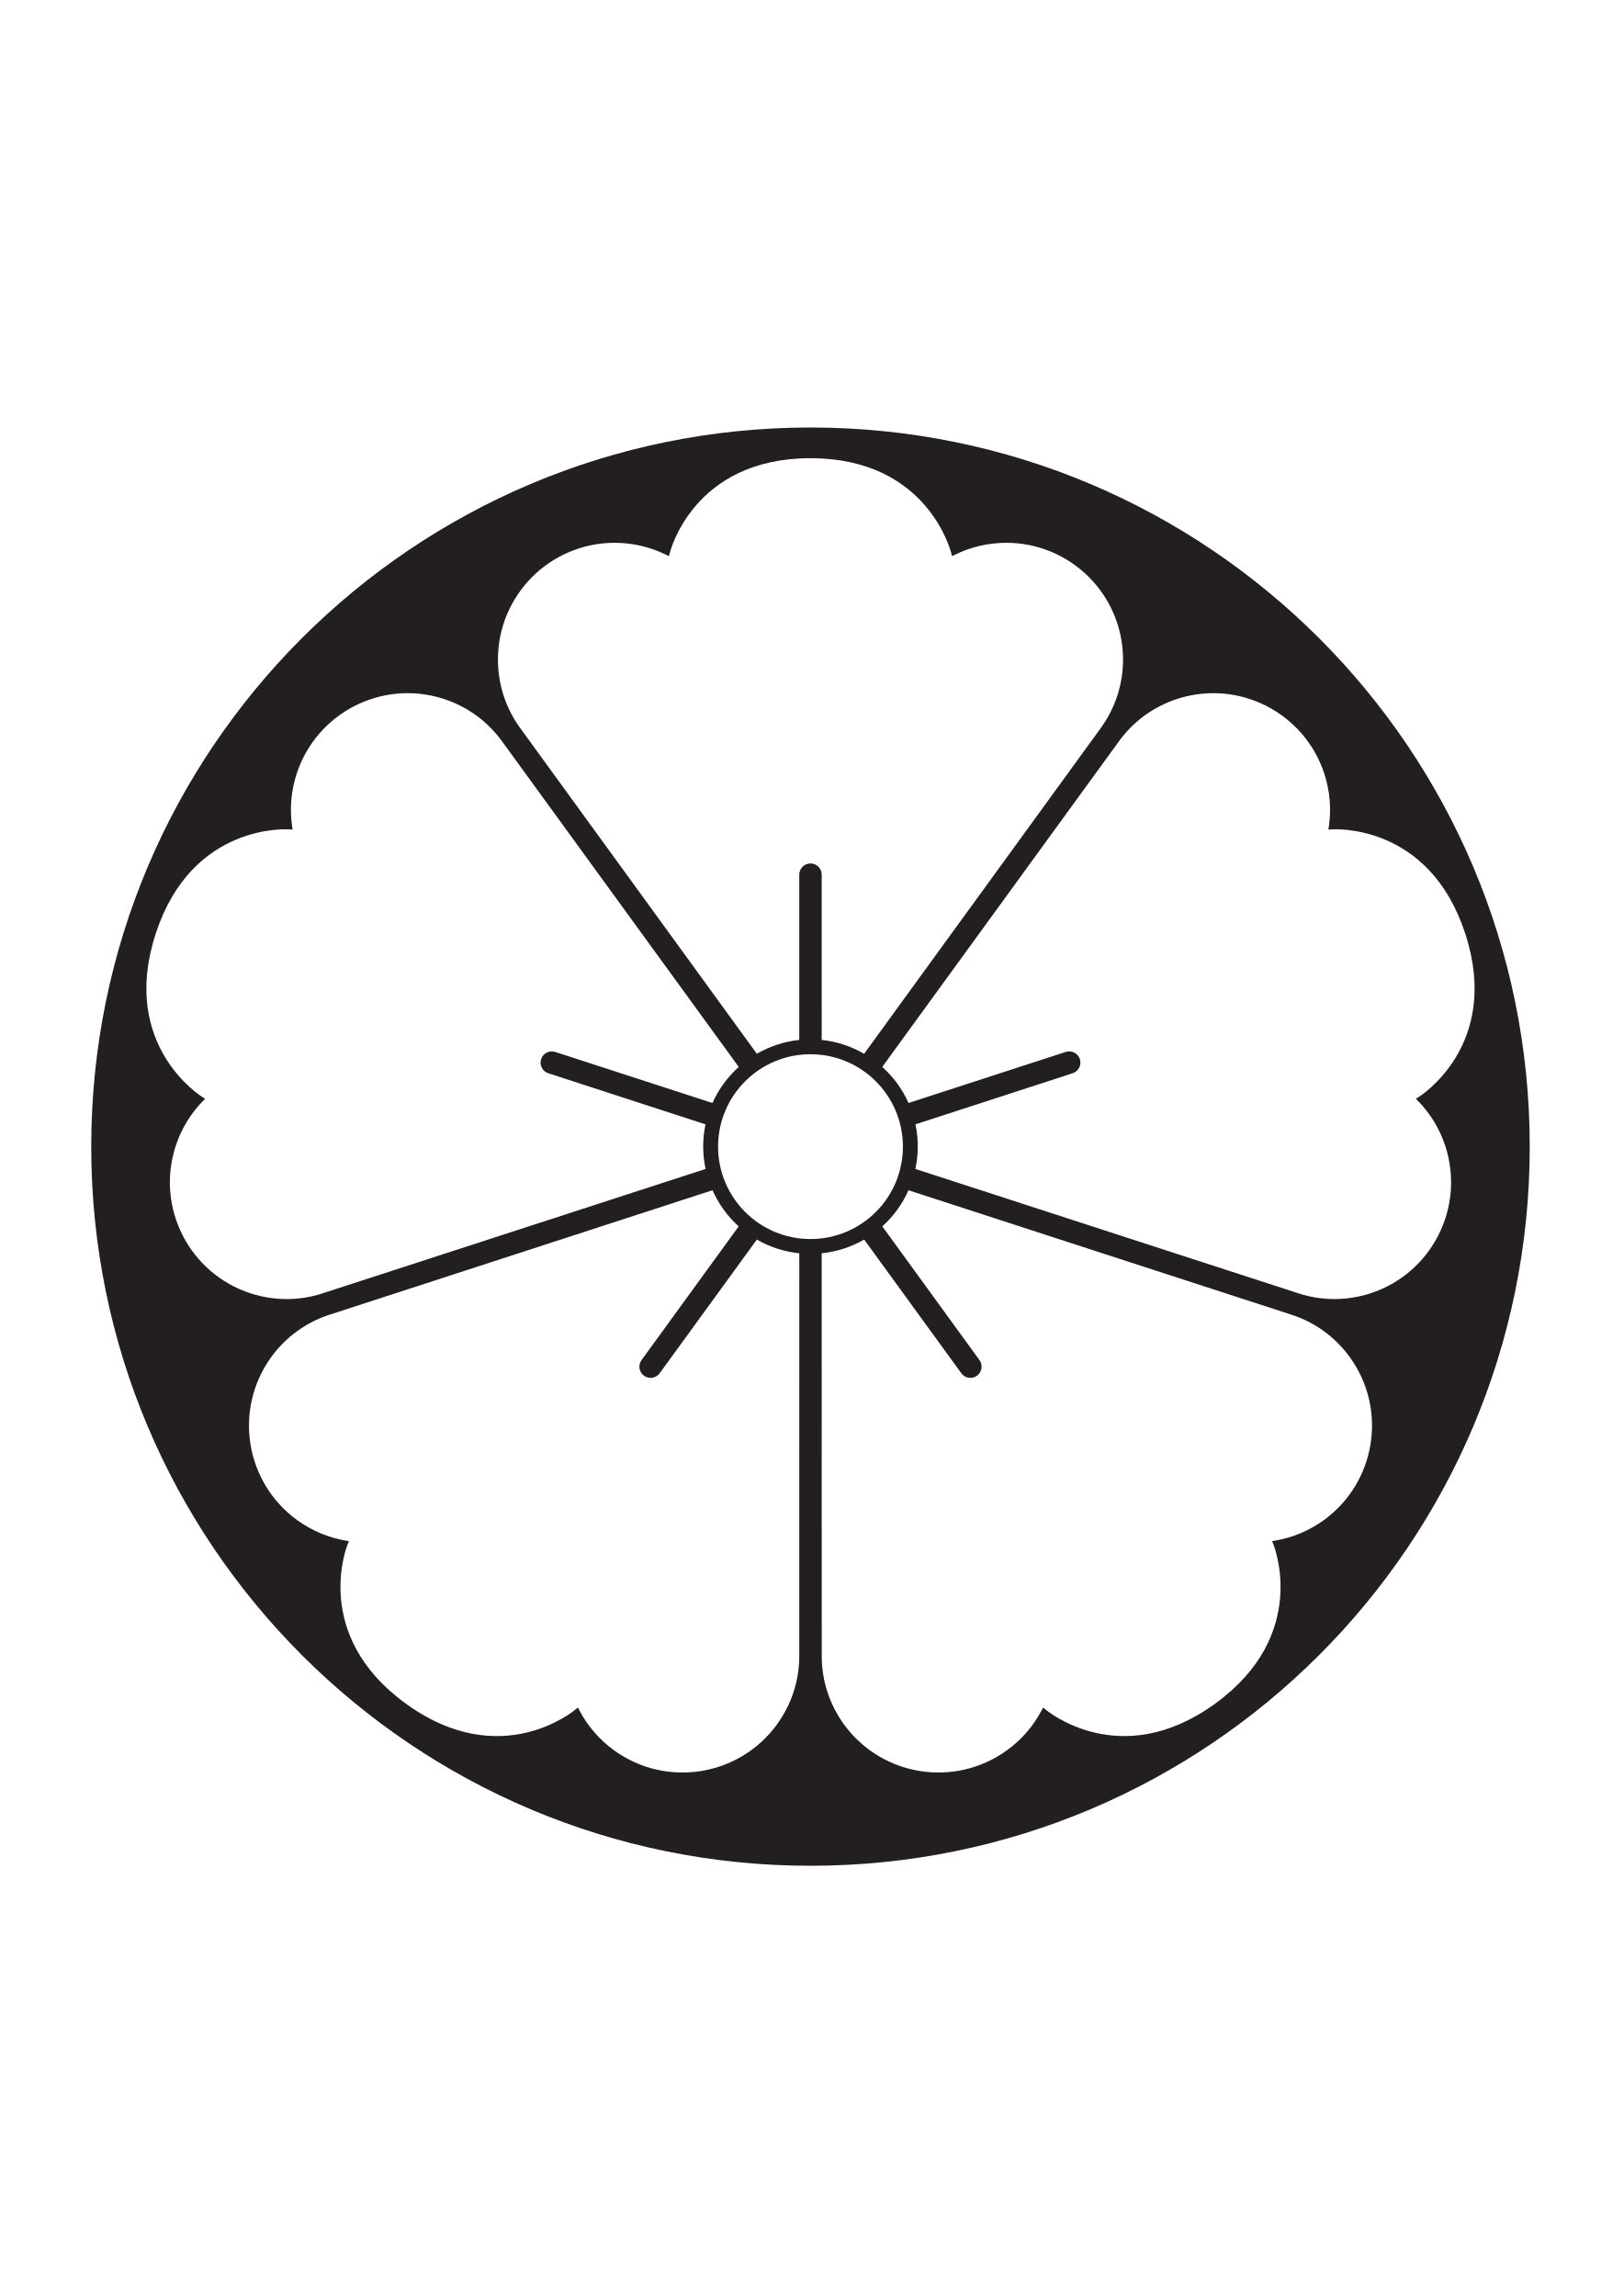
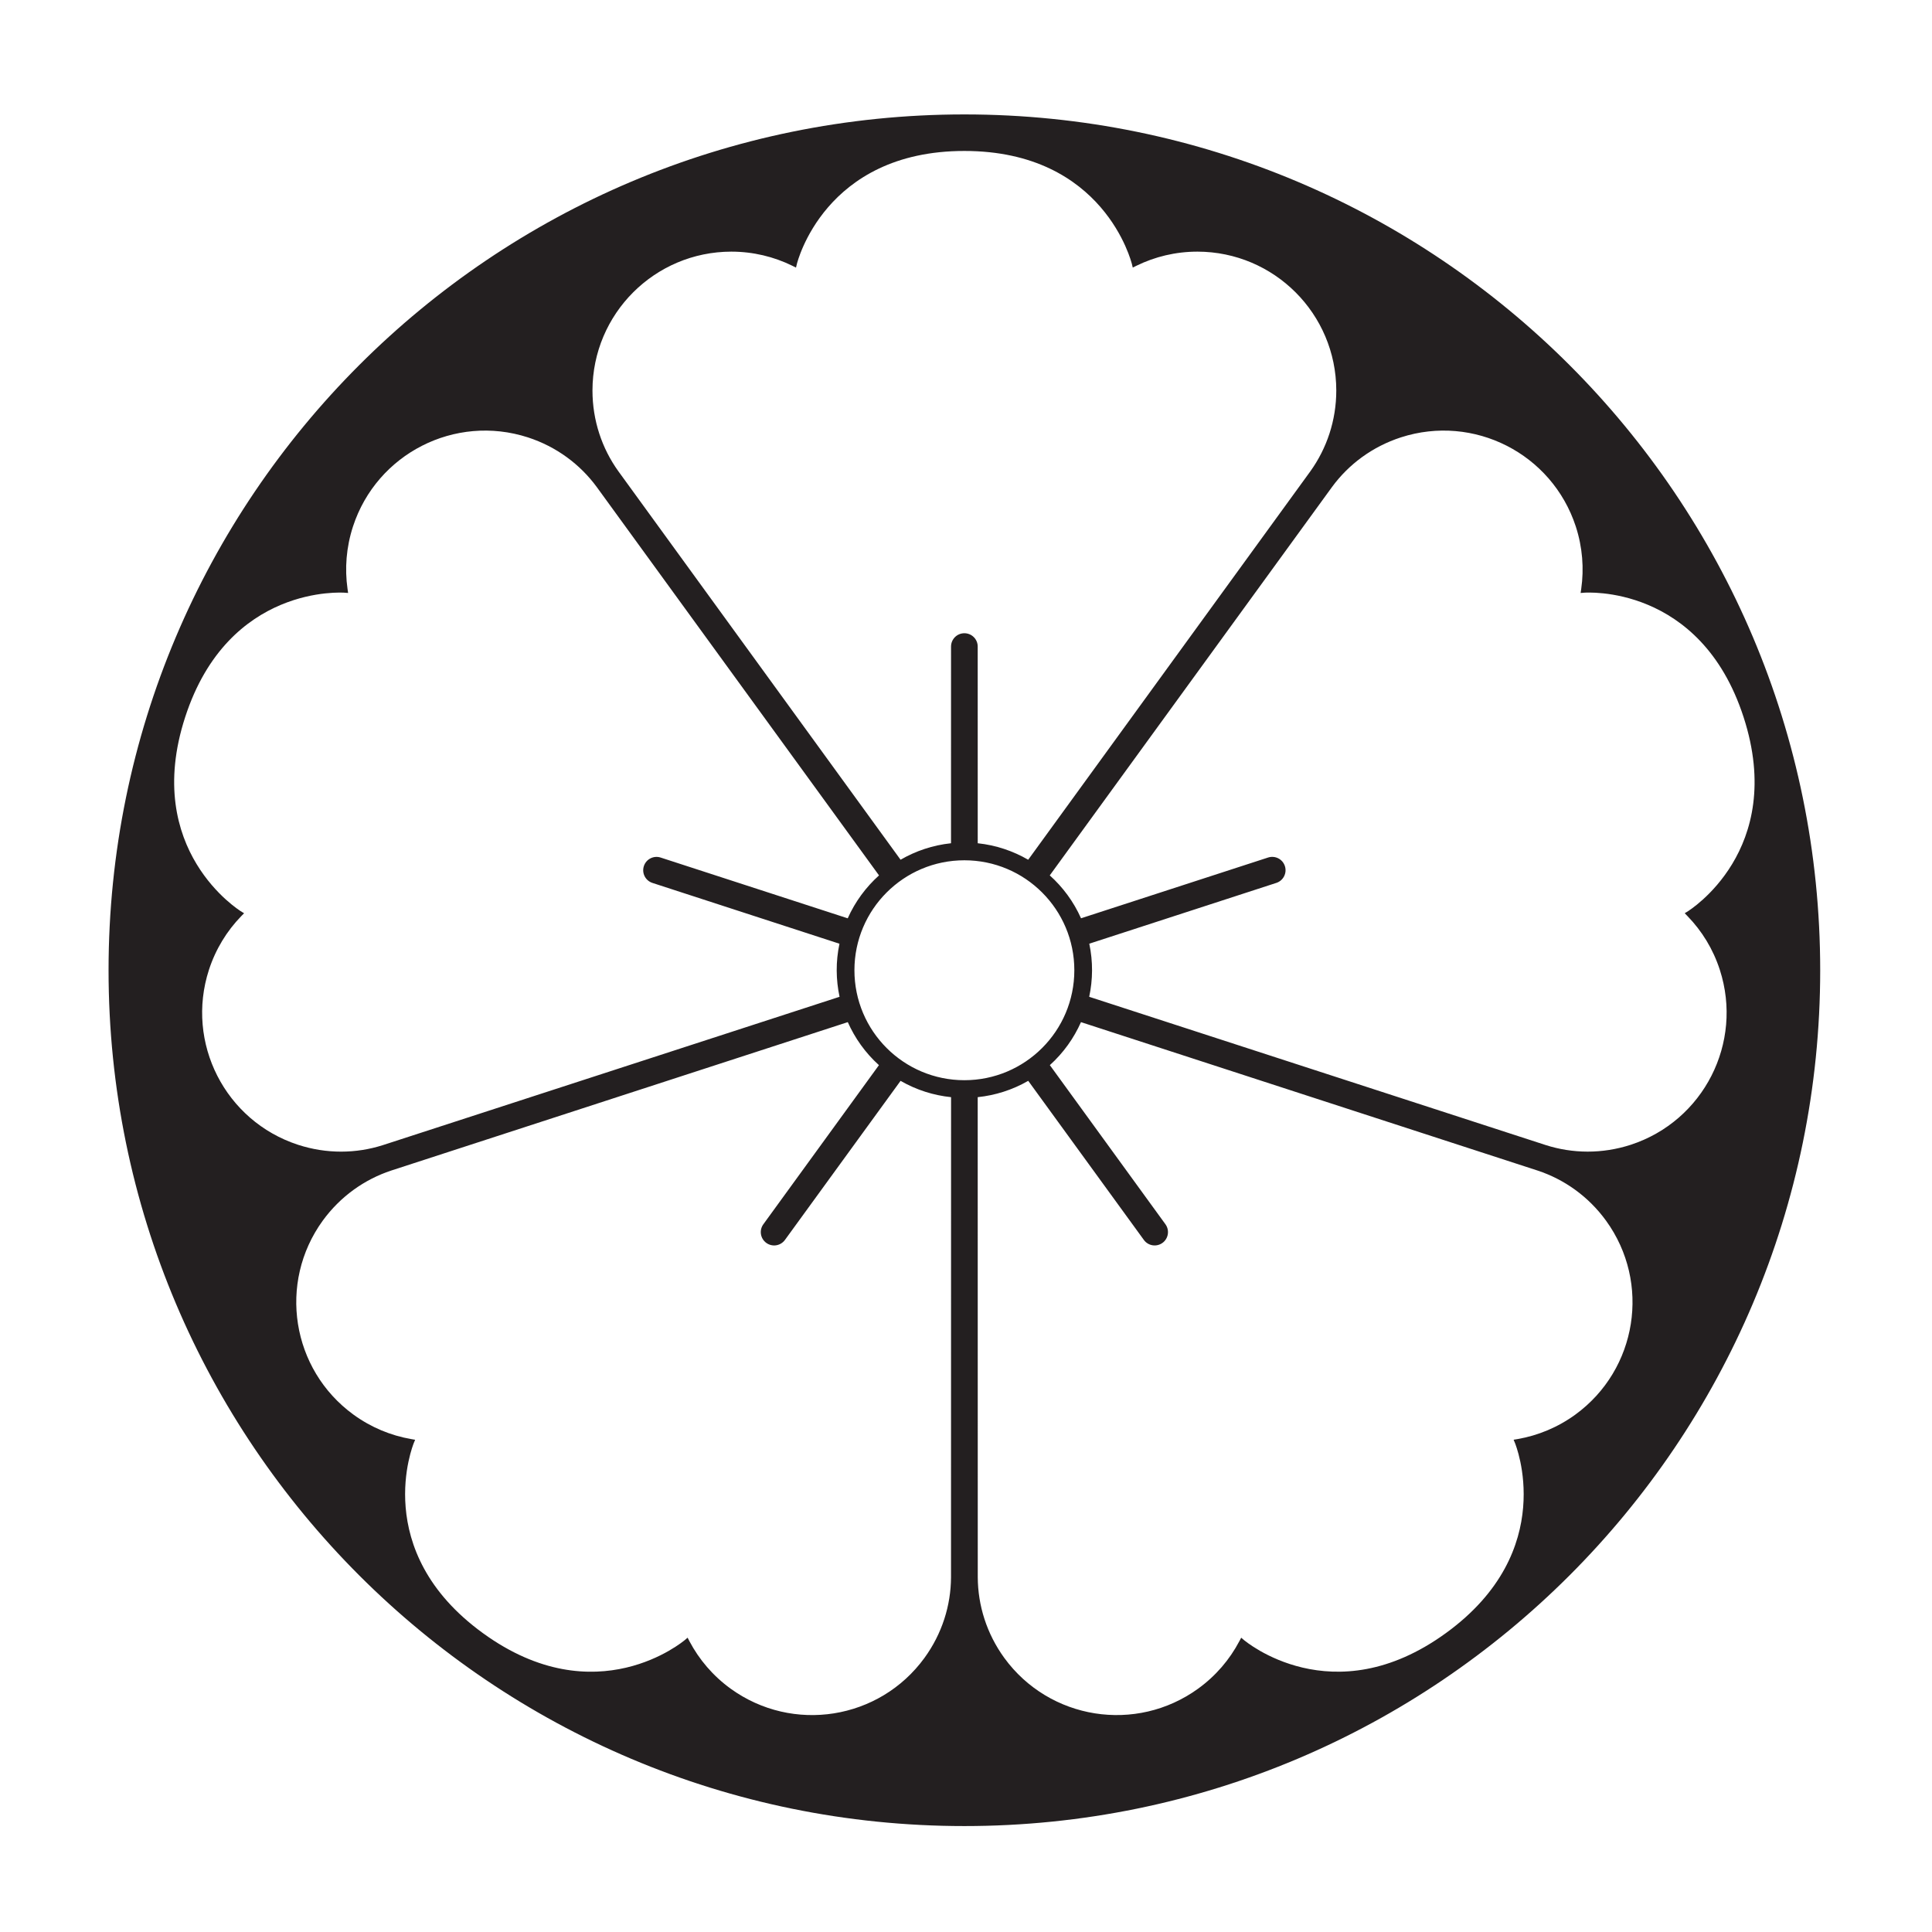
- <svg xmlns="http://www.w3.org/2000/svg" version="1.1" id="svg38266" width="793.701" height="1122.52" viewBox="0 0 793.701 1122.52">
+ <svg xmlns="http://www.w3.org/2000/svg" version="1.1" id="svg38266" width="793.701" height="793.701" viewBox="0 0 793.701 793.701">
  <defs id="defs38270">
    <clipPath clipPathUnits="userSpaceOnUse" id="clipPath38421">
      <path d="M -502.456,474.221 H 92.82 v -841.89 H -502.456 Z" id="path38423" style="stroke-width:1" />
    </clipPath>
  </defs>
-   <path d="M 669.941 632.295 C 658.16 636.119 646.054 635.927 635.096 632.442 C 571.796 611.875 496.051 587.271 447.464 571.503 C 448.967 564.475 449.063 557.063 447.496 549.685 L 524.357 524.706 C 527.228 523.767 528.789 520.681 527.859 517.807 C 526.923 514.933 523.851 513.363 520.964 514.285 L 444.107 539.249 C 441.034 532.357 436.608 526.423 431.263 521.626 C 461.303 480.298 508.115 415.876 547.247 362.026 C 554.049 352.772 563.735 345.508 575.516 341.678 C 605.473 332.001 637.572 348.352 647.362 378.284 C 650.137 386.838 650.785 395.561 649.597 403.91 L 649.346 405.604 L 651.052 405.476 C 651.116 405.526 698.484 401.75 716.288 456.579 C 734.113 511.409 693.566 536.194 693.556 536.285 L 692.112 537.169 L 693.288 538.39 C 699.162 544.446 703.774 551.885 706.544 560.45 C 716.224 590.408 699.868 622.514 669.941 632.295 M 647.192 743.137 C 639.913 748.424 631.82 751.732 623.514 753.187 L 621.825 753.469 L 622.47 755.051 C 622.445 755.127 640.672 799.015 594.031 832.885 C 547.389 866.784 511.289 835.878 511.197 835.896 L 509.911 834.8 L 509.113 836.296 C 505.169 843.753 499.52 850.433 492.229 855.72 C 466.728 874.182 431.14 868.548 412.587 843.11 C 405.312 833.089 401.752 821.512 401.684 810.015 C 401.684 743.453 401.674 663.815 401.658 612.735 C 408.803 611.99 415.886 609.795 422.416 606.024 L 469.93 671.402 C 471.704 673.844 475.125 674.378 477.573 672.602 C 480.016 670.823 480.555 667.415 478.792 664.959 L 431.296 599.575 C 436.903 594.524 441.174 588.476 444.086 581.912 C 492.679 597.711 568.407 622.322 631.713 642.899 C 642.617 646.51 652.526 653.48 659.806 663.499 C 678.268 689 672.636 724.58 647.192 743.137 M 351.014 560.595 C 351.014 535.647 371.239 515.421 396.184 515.421 C 421.13 515.421 441.355 535.647 441.355 560.595 C 441.355 585.543 421.13 605.767 396.184 605.767 C 371.239 605.767 351.014 585.543 351.014 560.595 M 390.694 810.031 C 390.631 821.517 387.06 833.089 379.78 843.11 C 361.232 868.548 325.657 874.188 300.138 855.725 C 292.863 850.438 287.214 843.758 283.27 836.308 L 282.478 834.789 L 281.175 835.896 C 281.094 835.889 244.983 866.789 198.358 832.897 C 151.708 799.015 169.944 755.132 169.902 755.051 L 170.544 753.487 L 168.876 753.192 C 160.569 751.743 152.466 748.433 145.186 743.137 C 119.744 724.588 114.11 689 132.566 663.499 C 139.852 653.48 149.761 646.518 160.67 642.899 C 223.977 622.326 299.711 597.712 348.287 581.91 C 351.204 588.479 355.48 594.535 361.083 599.582 L 313.586 664.967 C 311.813 667.415 312.369 670.83 314.811 672.607 C 317.259 674.384 320.663 673.847 322.455 671.404 L 369.967 606.032 C 376.498 609.803 383.575 611.996 390.716 612.738 C 390.704 663.83 390.699 743.464 390.694 810.031 M 85.824 560.453 C 88.604 551.898 93.205 544.461 99.074 538.405 L 100.272 537.183 L 98.818 536.285 C 98.802 536.209 58.255 511.411 76.075 456.594 C 93.885 401.758 141.252 405.541 141.322 405.476 L 143.01 405.604 L 142.77 403.924 C 141.584 395.577 142.225 386.849 145.016 378.286 C 154.797 348.361 186.9 332.004 216.853 341.678 C 228.634 345.508 238.318 352.785 245.129 362.042 C 284.258 415.892 331.077 480.315 361.115 521.631 C 355.77 526.434 351.328 532.373 348.26 539.261 L 271.399 514.295 C 268.523 513.363 265.445 514.942 264.509 517.818 C 263.579 520.694 265.139 523.769 268.015 524.715 L 344.866 549.699 C 343.304 557.078 343.402 564.483 344.904 571.503 C 296.311 587.284 220.573 611.887 157.256 632.45 C 146.32 635.936 134.208 636.122 122.428 632.295 C 92.505 622.514 76.144 590.423 85.824 560.453 M 300.417 265.377 C 309.407 265.377 317.906 267.46 325.474 271.169 L 327.014 271.931 L 327.414 270.271 C 327.483 270.228 338.538 224.007 396.179 224.017 C 453.83 224.007 464.872 270.228 464.959 270.271 L 465.355 271.917 L 466.883 271.169 C 474.452 267.46 482.951 265.377 491.956 265.377 C 523.439 265.433 548.917 290.913 548.971 322.393 C 548.971 334.78 545.037 346.237 538.347 355.577 C 499.22 409.432 452.419 473.861 422.402 515.199 C 416.186 511.599 409.167 509.211 401.668 508.422 L 401.658 427.61 C 401.658 424.585 399.203 422.145 396.179 422.145 C 393.154 422.145 390.716 424.585 390.704 427.61 L 390.694 508.422 C 383.191 509.211 376.178 511.597 369.967 515.194 C 339.938 473.855 293.137 409.429 254.011 355.568 C 247.319 346.237 243.397 334.78 243.397 322.393 C 243.455 290.913 268.923 265.433 300.417 265.377 M 396.184 209.008 C 202.009 209.008 44.599 366.42 44.599 560.595 C 44.599 754.768 202.009 912.18 396.184 912.18 C 590.357 912.18 747.77 754.768 747.77 560.595 C 747.77 366.42 590.357 209.008 396.184 209.008" style="fill:#231f20;fill-opacity:1;fill-rule:nonzero;stroke:none" id="path38286" />
+   <path d="m 669.941,470.295 c -11.781,3.824 -23.887,3.632 -34.845,0.147 -63.3,-20.567 -139.045,-45.171 -187.632,-60.939 1.503,-7.028 1.599,-14.44 0.032,-21.818 l 76.861,-24.979 c 2.871,-0.939 4.432,-4.025 3.502,-6.899 -0.936,-2.874 -4.008,-4.444 -6.895,-3.522 l -76.857,24.964 c -3.073,-6.892 -7.499,-12.826 -12.844,-17.623 30.04,-41.328 76.852,-105.75 115.984,-159.6 6.802,-9.254 16.488,-16.518 28.269,-20.348 29.957,-9.677 62.056,6.674 71.846,36.606 2.775,8.554 3.423,17.277 2.235,25.626 l -0.251,1.694 1.706,-0.128 c 0.064,0.05 47.432,-3.726 65.236,51.103 17.825,54.83 -22.722,79.615 -22.732,79.706 l -1.444,0.884 1.176,1.221 c 5.874,6.056 10.486,13.495 13.256,22.06 9.68,29.958 -6.676,62.064 -36.603,71.845 m -22.749,110.842 c -7.279,5.287 -15.372,8.595 -23.678,10.05 l -1.689,0.282 0.645,1.582 c -0.025,0.076 18.202,43.964 -28.439,77.834 -46.642,33.899 -82.742,2.993 -82.834,3.011 l -1.286,-1.096 -0.798,1.496 c -3.944,7.457 -9.593,14.137 -16.884,19.424 -25.501,18.462 -61.089,12.828 -79.642,-12.61 -7.275,-10.021 -10.835,-21.598 -10.903,-33.095 0,-66.562 -0.01,-146.2 -0.026,-197.28 7.145,-0.745 14.228,-2.94 20.758,-6.711 l 47.514,65.378 c 1.774,2.442 5.195,2.976 7.643,1.2 2.443,-1.779 2.982,-5.187 1.219,-7.643 l -47.496,-65.384 c 5.607,-5.051 9.878,-11.099 12.79,-17.663 48.593,15.799 124.321,40.41 187.627,60.987 10.904,3.611 20.813,10.581 28.093,20.6 18.462,25.501 12.83,61.081 -12.614,79.638 M 351.014,398.595 c 0,-24.948 20.225,-45.174 45.17,-45.174 24.946,0 45.171,20.226 45.171,45.174 0,24.948 -20.225,45.172 -45.171,45.172 -24.945,0 -45.17,-20.224 -45.17,-45.172 m 39.68,249.436 c -0.063,11.486 -3.634,23.058 -10.914,33.079 -18.548,25.438 -54.123,31.078 -79.642,12.615 -7.275,-5.287 -12.924,-11.967 -16.868,-19.417 l -0.792,-1.519 -1.303,1.107 c -0.081,-0.007 -36.192,30.893 -82.817,-2.999 -46.65,-33.882 -28.414,-77.765 -28.456,-77.846 l 0.642,-1.564 -1.668,-0.295 c -8.307,-1.449 -16.41,-4.759 -23.69,-10.055 -25.442,-18.549 -31.076,-54.137 -12.62,-79.638 7.286,-10.019 17.195,-16.981 28.104,-20.6 63.307,-20.573 139.041,-45.187 187.617,-60.989 2.917,6.569 7.193,12.625 12.796,17.672 l -47.497,65.385 c -1.773,2.448 -1.217,5.863 1.225,7.64 2.448,1.777 5.852,1.24 7.644,-1.203 l 47.512,-65.372 c 6.531,3.771 13.608,5.964 20.749,6.706 -0.012,51.092 -0.017,130.726 -0.022,197.293 M 85.824,398.453 c 2.78,-8.555 7.381,-15.992 13.251,-22.048 l 1.198,-1.222 -1.454,-0.898 c -0.016,-0.076 -40.564,-24.874 -22.744,-79.691 17.811,-54.836 65.177,-51.053 65.248,-51.118 l 1.688,0.128 -0.24,-1.68 c -1.186,-8.347 -0.545,-17.075 2.246,-25.638 9.781,-29.925 41.884,-46.282 71.837,-36.608 11.781,3.83 21.465,11.107 28.276,20.364 39.129,53.85 85.948,118.273 115.986,159.589 -5.345,4.803 -9.787,10.742 -12.855,17.63 l -76.861,-24.966 c -2.876,-0.932 -5.954,0.647 -6.89,3.523 -0.93,2.876 0.63,5.951 3.506,6.897 l 76.851,24.984 c -1.562,7.379 -1.464,14.784 0.038,21.804 -48.593,15.781 -124.331,40.384 -187.648,60.947 -10.936,3.486 -23.048,3.672 -34.828,-0.155 C 92.505,460.514 76.144,428.423 85.824,398.453 M 300.417,103.377 c 8.99,0 17.489,2.083 25.057,5.792 l 1.54,0.762 0.4,-1.66 c 0.069,-0.043 11.124,-46.264 68.765,-46.254 57.651,-0.01 68.693,46.211 68.78,46.254 l 0.396,1.646 1.528,-0.748 c 7.569,-3.709 16.068,-5.792 25.073,-5.792 31.483,0.056 56.961,25.536 57.015,57.016 0,12.387 -3.934,23.844 -10.624,33.184 -39.127,53.855 -85.928,118.284 -115.945,159.622 -6.216,-3.6 -13.235,-5.988 -20.734,-6.777 l -0.01,-80.812 c 0,-3.025 -2.455,-5.465 -5.479,-5.465 -3.025,0 -5.463,2.44 -5.475,5.465 l -0.01,80.812 c -7.503,0.789 -14.516,3.175 -20.727,6.772 -30.029,-41.339 -76.83,-105.765 -115.956,-159.626 -6.692,-9.331 -10.614,-20.788 -10.614,-33.175 0.058,-31.48 25.526,-56.96 57.02,-57.016 M 396.184,47.008 C 202.009,47.008 44.599,204.42 44.599,398.595 44.599,592.768 202.009,750.18 396.184,750.18 590.357,750.18 747.77,592.768 747.77,398.595 747.77,204.42 590.357,47.008 396.184,47.008" style="fill:#231f20;fill-opacity:1;fill-rule:nonzero;stroke:none" id="path38286" />
</svg>
